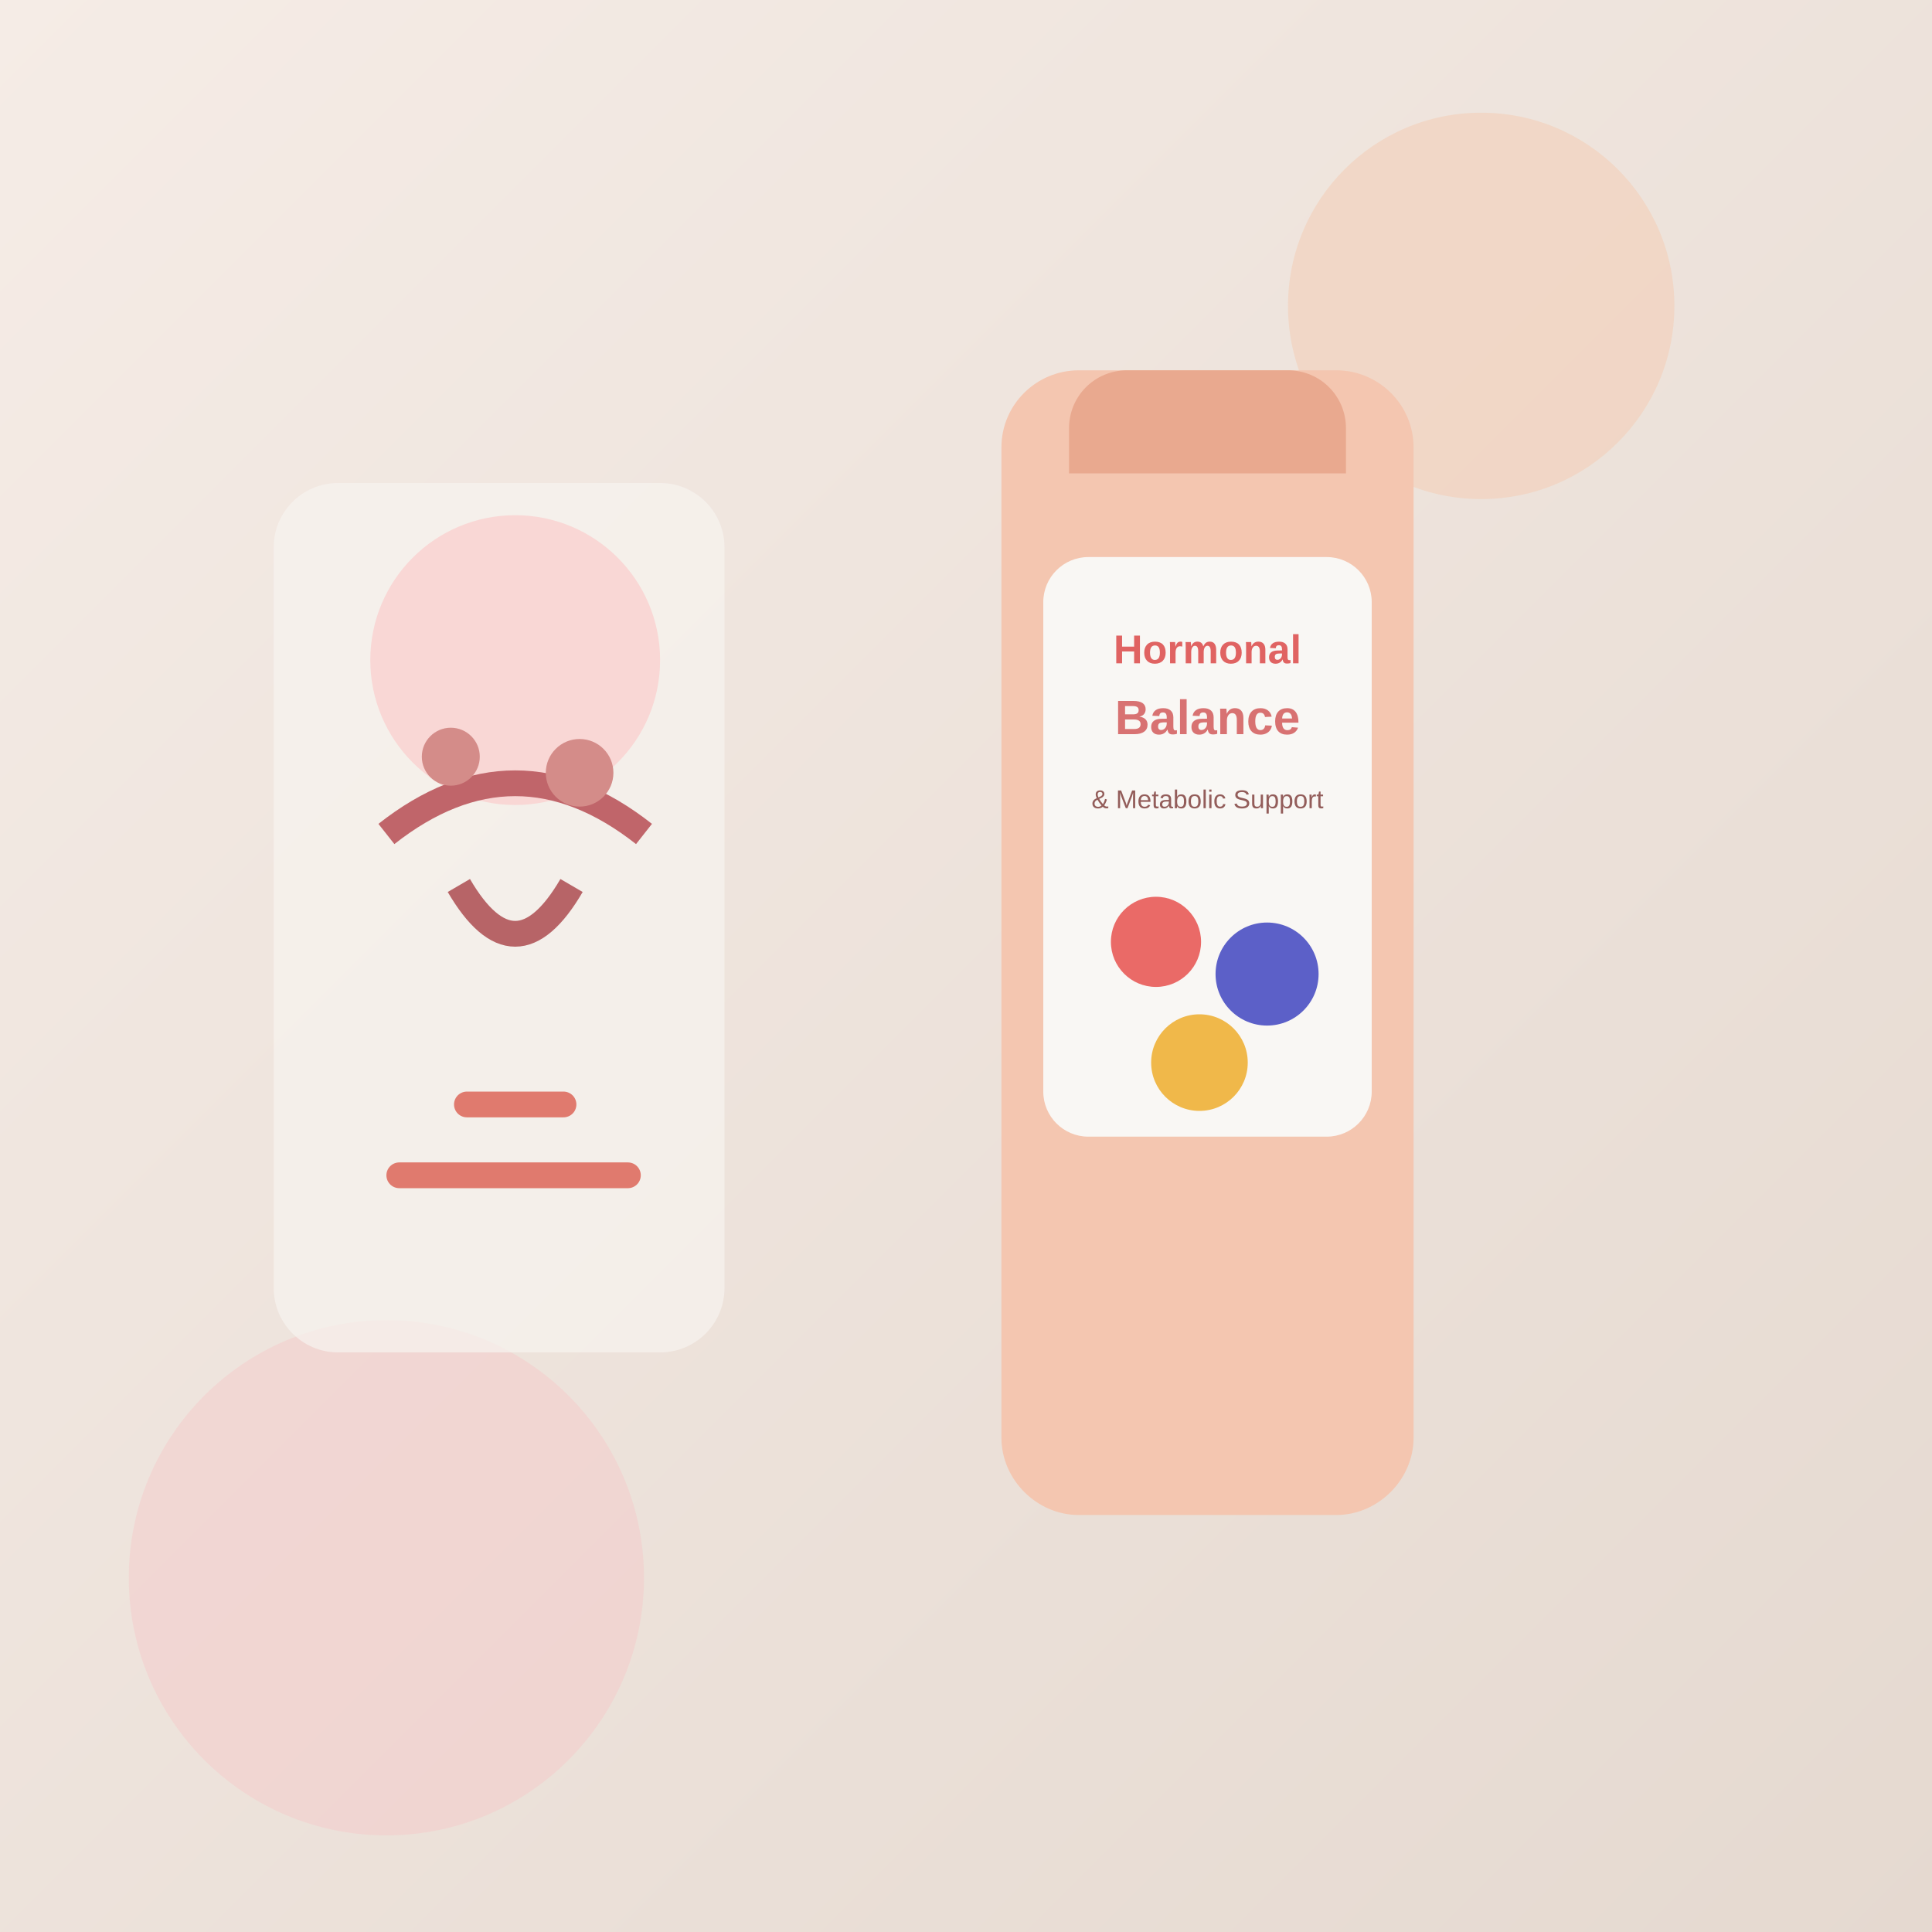
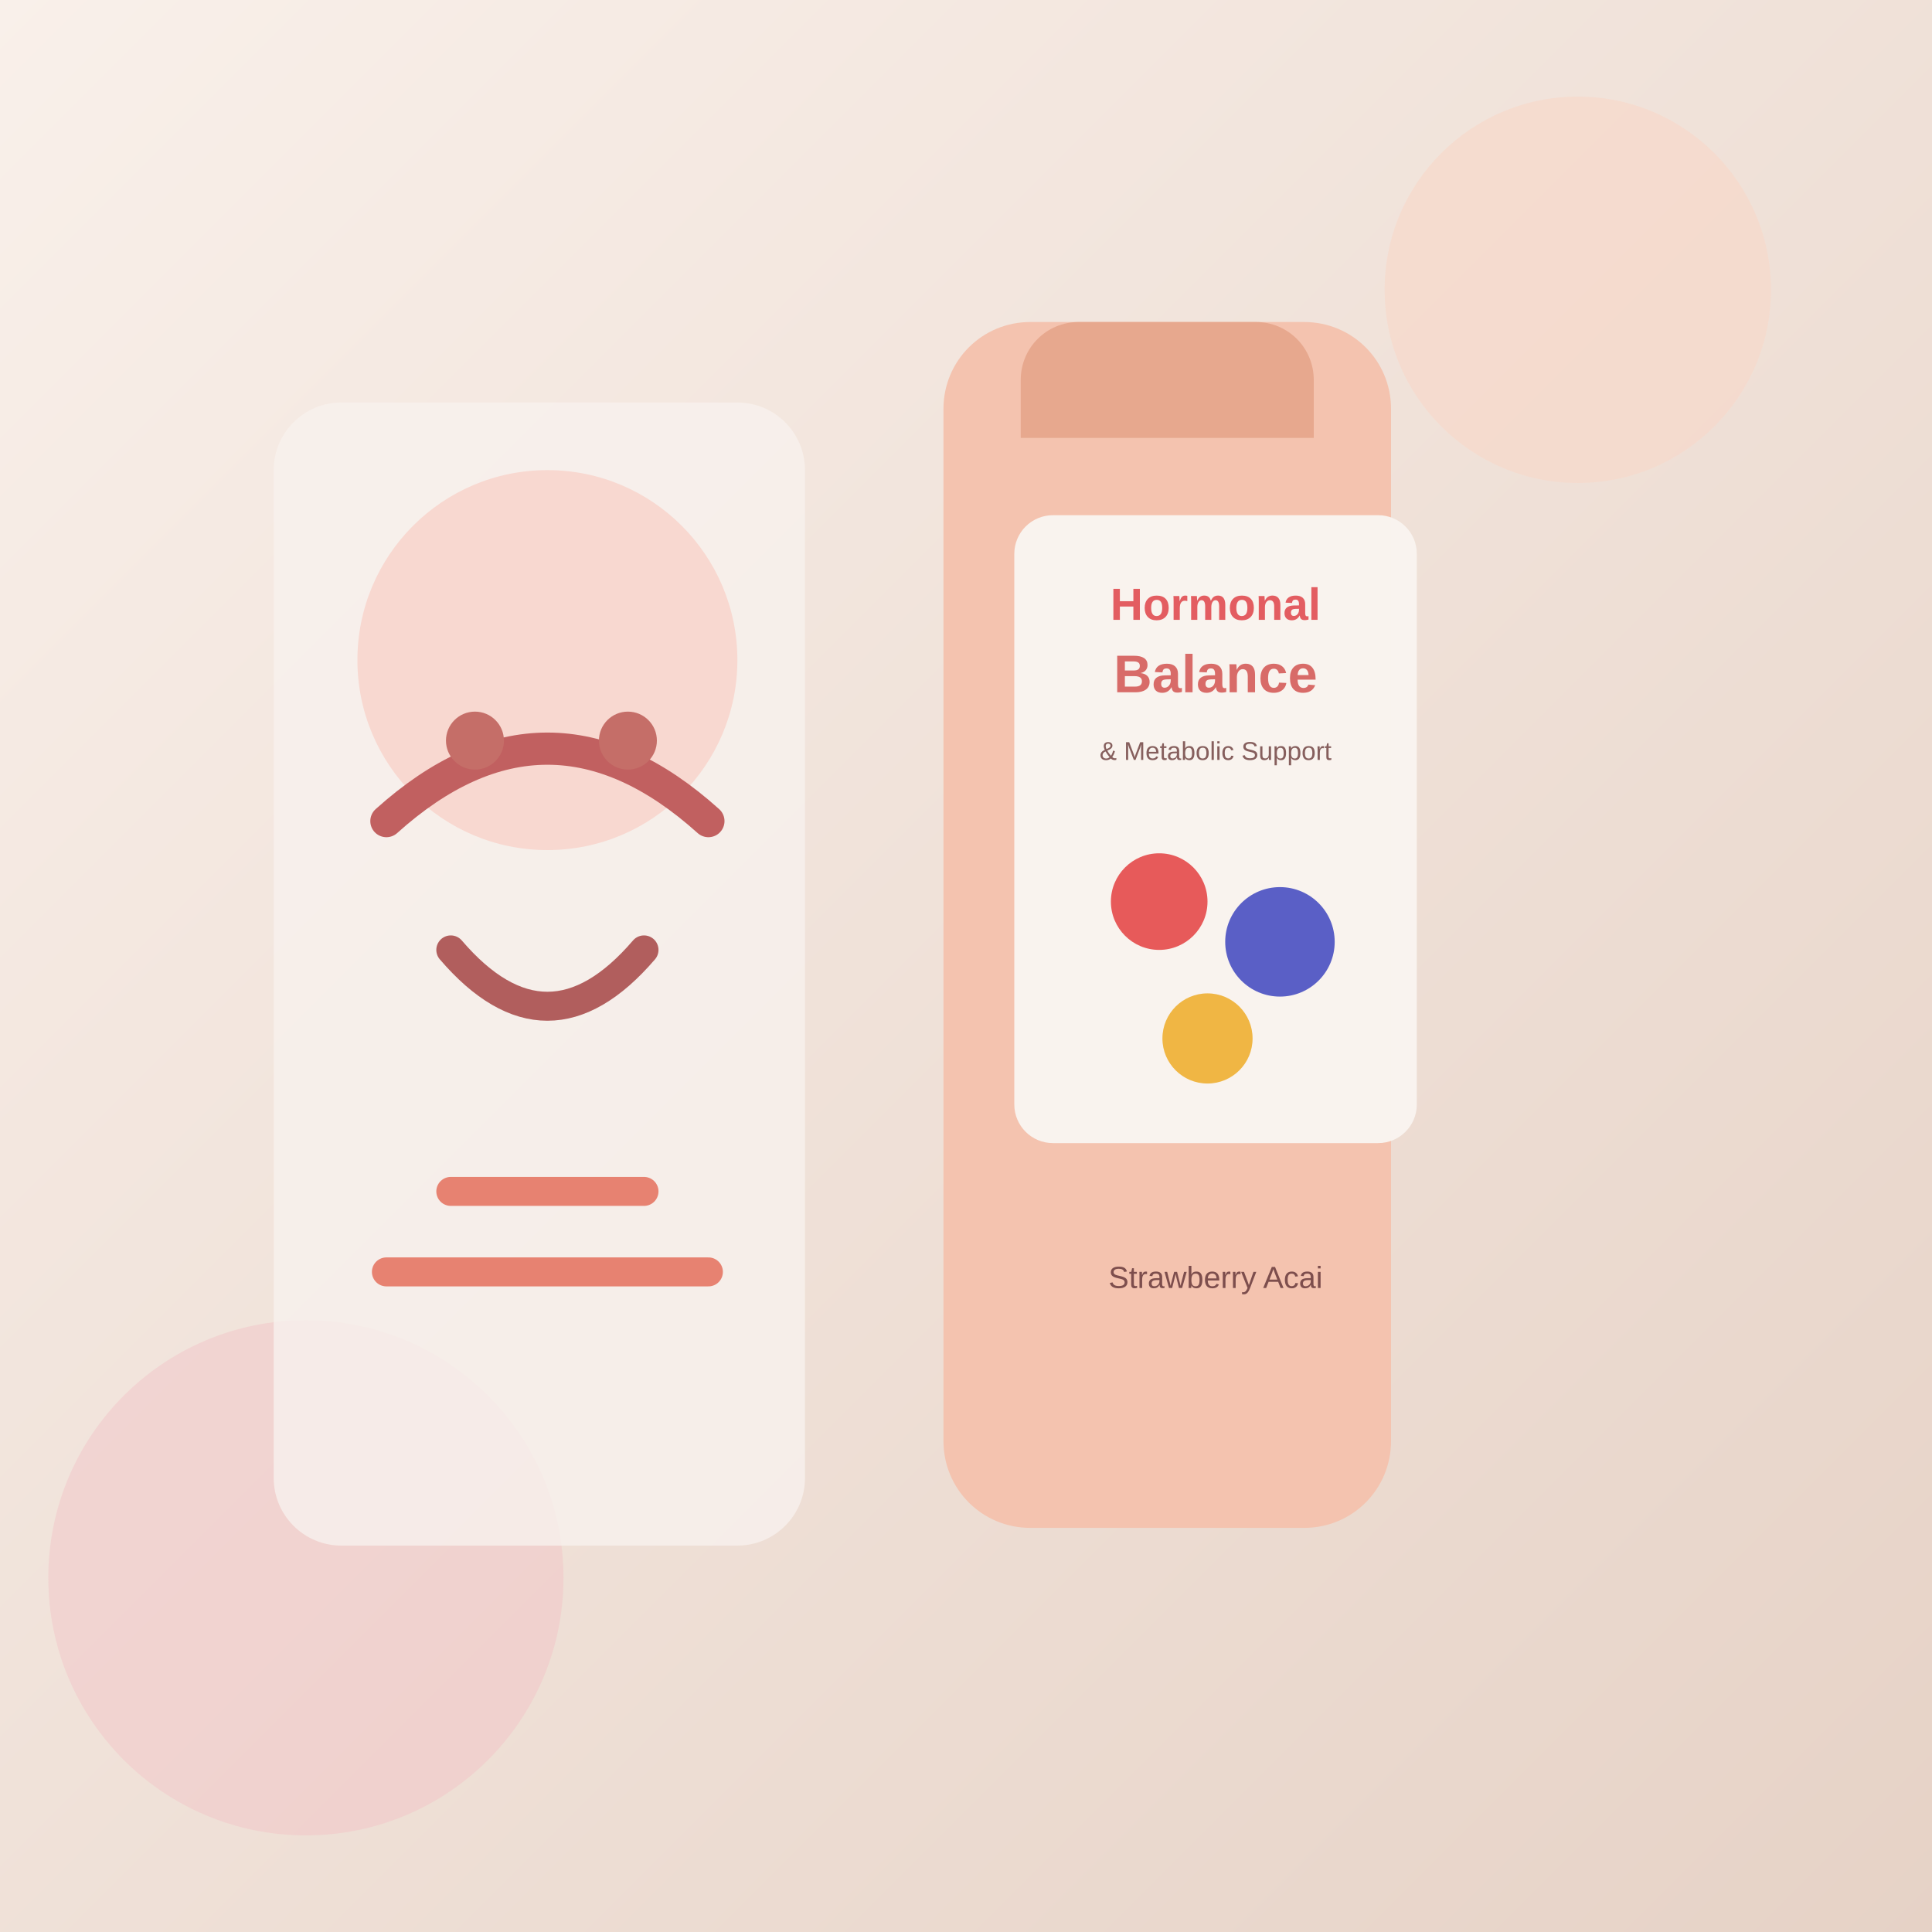
<svg xmlns="http://www.w3.org/2000/svg" width="1200" height="1200" viewBox="0 0 1200 1200">
  <defs>
    <linearGradient id="bg" x1="0" x2="1" y1="0" y2="1">
-       <stop offset="0%" stop-color="#F5ECE6" />
-       <stop offset="100%" stop-color="#E5D9D0" />
+       <stop offset="0%" stop-color="#F9F0EA" />
+       <stop offset="100%" stop-color="#E6D2C6" />
    </linearGradient>
  </defs>
  <rect width="1200" height="1200" fill="url(#bg)" />
-   <circle cx="920" cy="190" r="120" fill="#F2D2BD" opacity="0.7" />
-   <circle cx="240" cy="980" r="160" fill="#F5C9C9" opacity="0.48" />
-   <g transform="translate(170 200)">
-     <rect x="0" y="100" width="280" height="540" rx="40" fill="#F7F3F0" opacity="0.7" />
-     <circle cx="150" cy="210" r="90" fill="#F9D7D5" />
-     <path d="M70 318 Q150 255 230 318" stroke="#C0656A" stroke-width="16" fill="none" />
-     <circle cx="110" cy="270" r="18" fill="#D48C89" />
-     <circle cx="190" cy="280" r="21" fill="#D48C89" />
-     <path d="M115 350 Q150 410 185 350" stroke="#B76467" stroke-width="16" fill="none" />
-     <path d="M120 486 H180" stroke="#E07A6E" stroke-width="16" stroke-linecap="round" />
-     <path d="M78 530 H220" stroke="#E07A6E" stroke-width="16" stroke-linecap="round" />
-     <g transform="translate(360 30)">
-       <path d="M140 0 h160 c26 0 48 21 48 48 v615 c0 26 -22 48 -48 48 H140 c-26 0 -48 -22 -48 -48V48 c0 -27 22 -48 48 -48Z" fill="#F4C6B0" />
-       <path d="M170 0 h100 c20 0 36 16 36 36 v28 H134V36 c0 -20 16 -36 36 -36Z" fill="#E9A98F" />
-       <rect x="118" y="116" width="204" height="360" rx="28" fill="#F9F7F4" />
-       <text x="220" y="182" text-anchor="middle" font-size="25" font-weight="700" fill="#E06362" font-family="Arial, sans-serif">Hormonal</text>
-       <text x="220" y="226" text-anchor="middle" font-size="30" font-weight="700" fill="#D87272" font-family="Arial, sans-serif">Balance</text>
-       <text x="220" y="272" text-anchor="middle" font-size="16" fill="#935D5A" font-family="Arial, sans-serif">&amp; Metabolic Support</text>
-       <circle cx="188" cy="355" r="28" fill="#EA6A67" />
-       <circle cx="257" cy="375" r="32" fill="#5C60C8" />
-       <circle cx="215" cy="430" r="30" fill="#F0B84A" />
+   <circle cx="980" cy="180" r="120" fill="#F7D9CB" opacity="0.7" />
+   <circle cx="190" cy="980" r="160" fill="#F2C1C5" opacity="0.45" />
+   <g transform="translate(120 120)">
+     <rect x="50" y="130" width="330" height="710" rx="42" fill="#F8F1ED" opacity="0.8" />
+     <circle cx="220" cy="290" r="118" fill="#F8D8D0" />
+     <path d="M120 390 Q220 300 320 390" stroke="#C16060" stroke-width="20" fill="none" stroke-linecap="round" />
+     <circle cx="175" cy="340" r="18" fill="#C56E68" />
+     <circle cx="270" cy="340" r="18" fill="#C56E68" />
+     <path d="M160 470 Q220 540 280 470" stroke="#B15E5D" stroke-width="18" fill="none" stroke-linecap="round" />
+     <path d="M160 620 H280" stroke="#E78271" stroke-width="18" stroke-linecap="round" />
+     <path d="M120 670 H320" stroke="#E78271" stroke-width="18" stroke-linecap="round" />
+     <g transform="translate(430 80)">
+       <path d="M90 0 H260 C290 0 314 24 314 54 V695 C314 725 290 749 260 749 H90 C60 749 36 725 36 695 V54 C36 24 60 0 90 0 Z" fill="#F4C3AF" />
+       <path d="M120 0 H230 C250 0 266 16 266 36 V72 H84 V36 C84 16 100 0 120 0 Z" fill="#E7A88E" />
+       <rect x="80" y="120" width="250" height="390" rx="24" fill="#F9F4F0" opacity="0.98" />
+       <text x="205" y="185" text-anchor="middle" font-size="28" font-weight="700" fill="#E35D61" font-family="Arial, sans-serif">Hormonal</text>
+       <text x="205" y="230" text-anchor="middle" font-size="33" font-weight="700" fill="#D86B68" font-family="Arial, sans-serif">Balance</text>
+       <text x="205" y="272" text-anchor="middle" font-size="16" fill="#865F5D" font-family="Arial, sans-serif">&amp; Metabolic Support</text>
+       <circle cx="170" cy="360" r="30" fill="#E75A5A" />
+       <circle cx="245" cy="385" r="34" fill="#5A5FC6" />
+       <circle cx="200" cy="445" r="28" fill="#F0B644" />
+       <text x="205" y="600" text-anchor="middle" font-size="19" fill="#7D4E4D" font-family="Arial, sans-serif">Strawberry Acai</text>
    </g>
  </g>
</svg>
